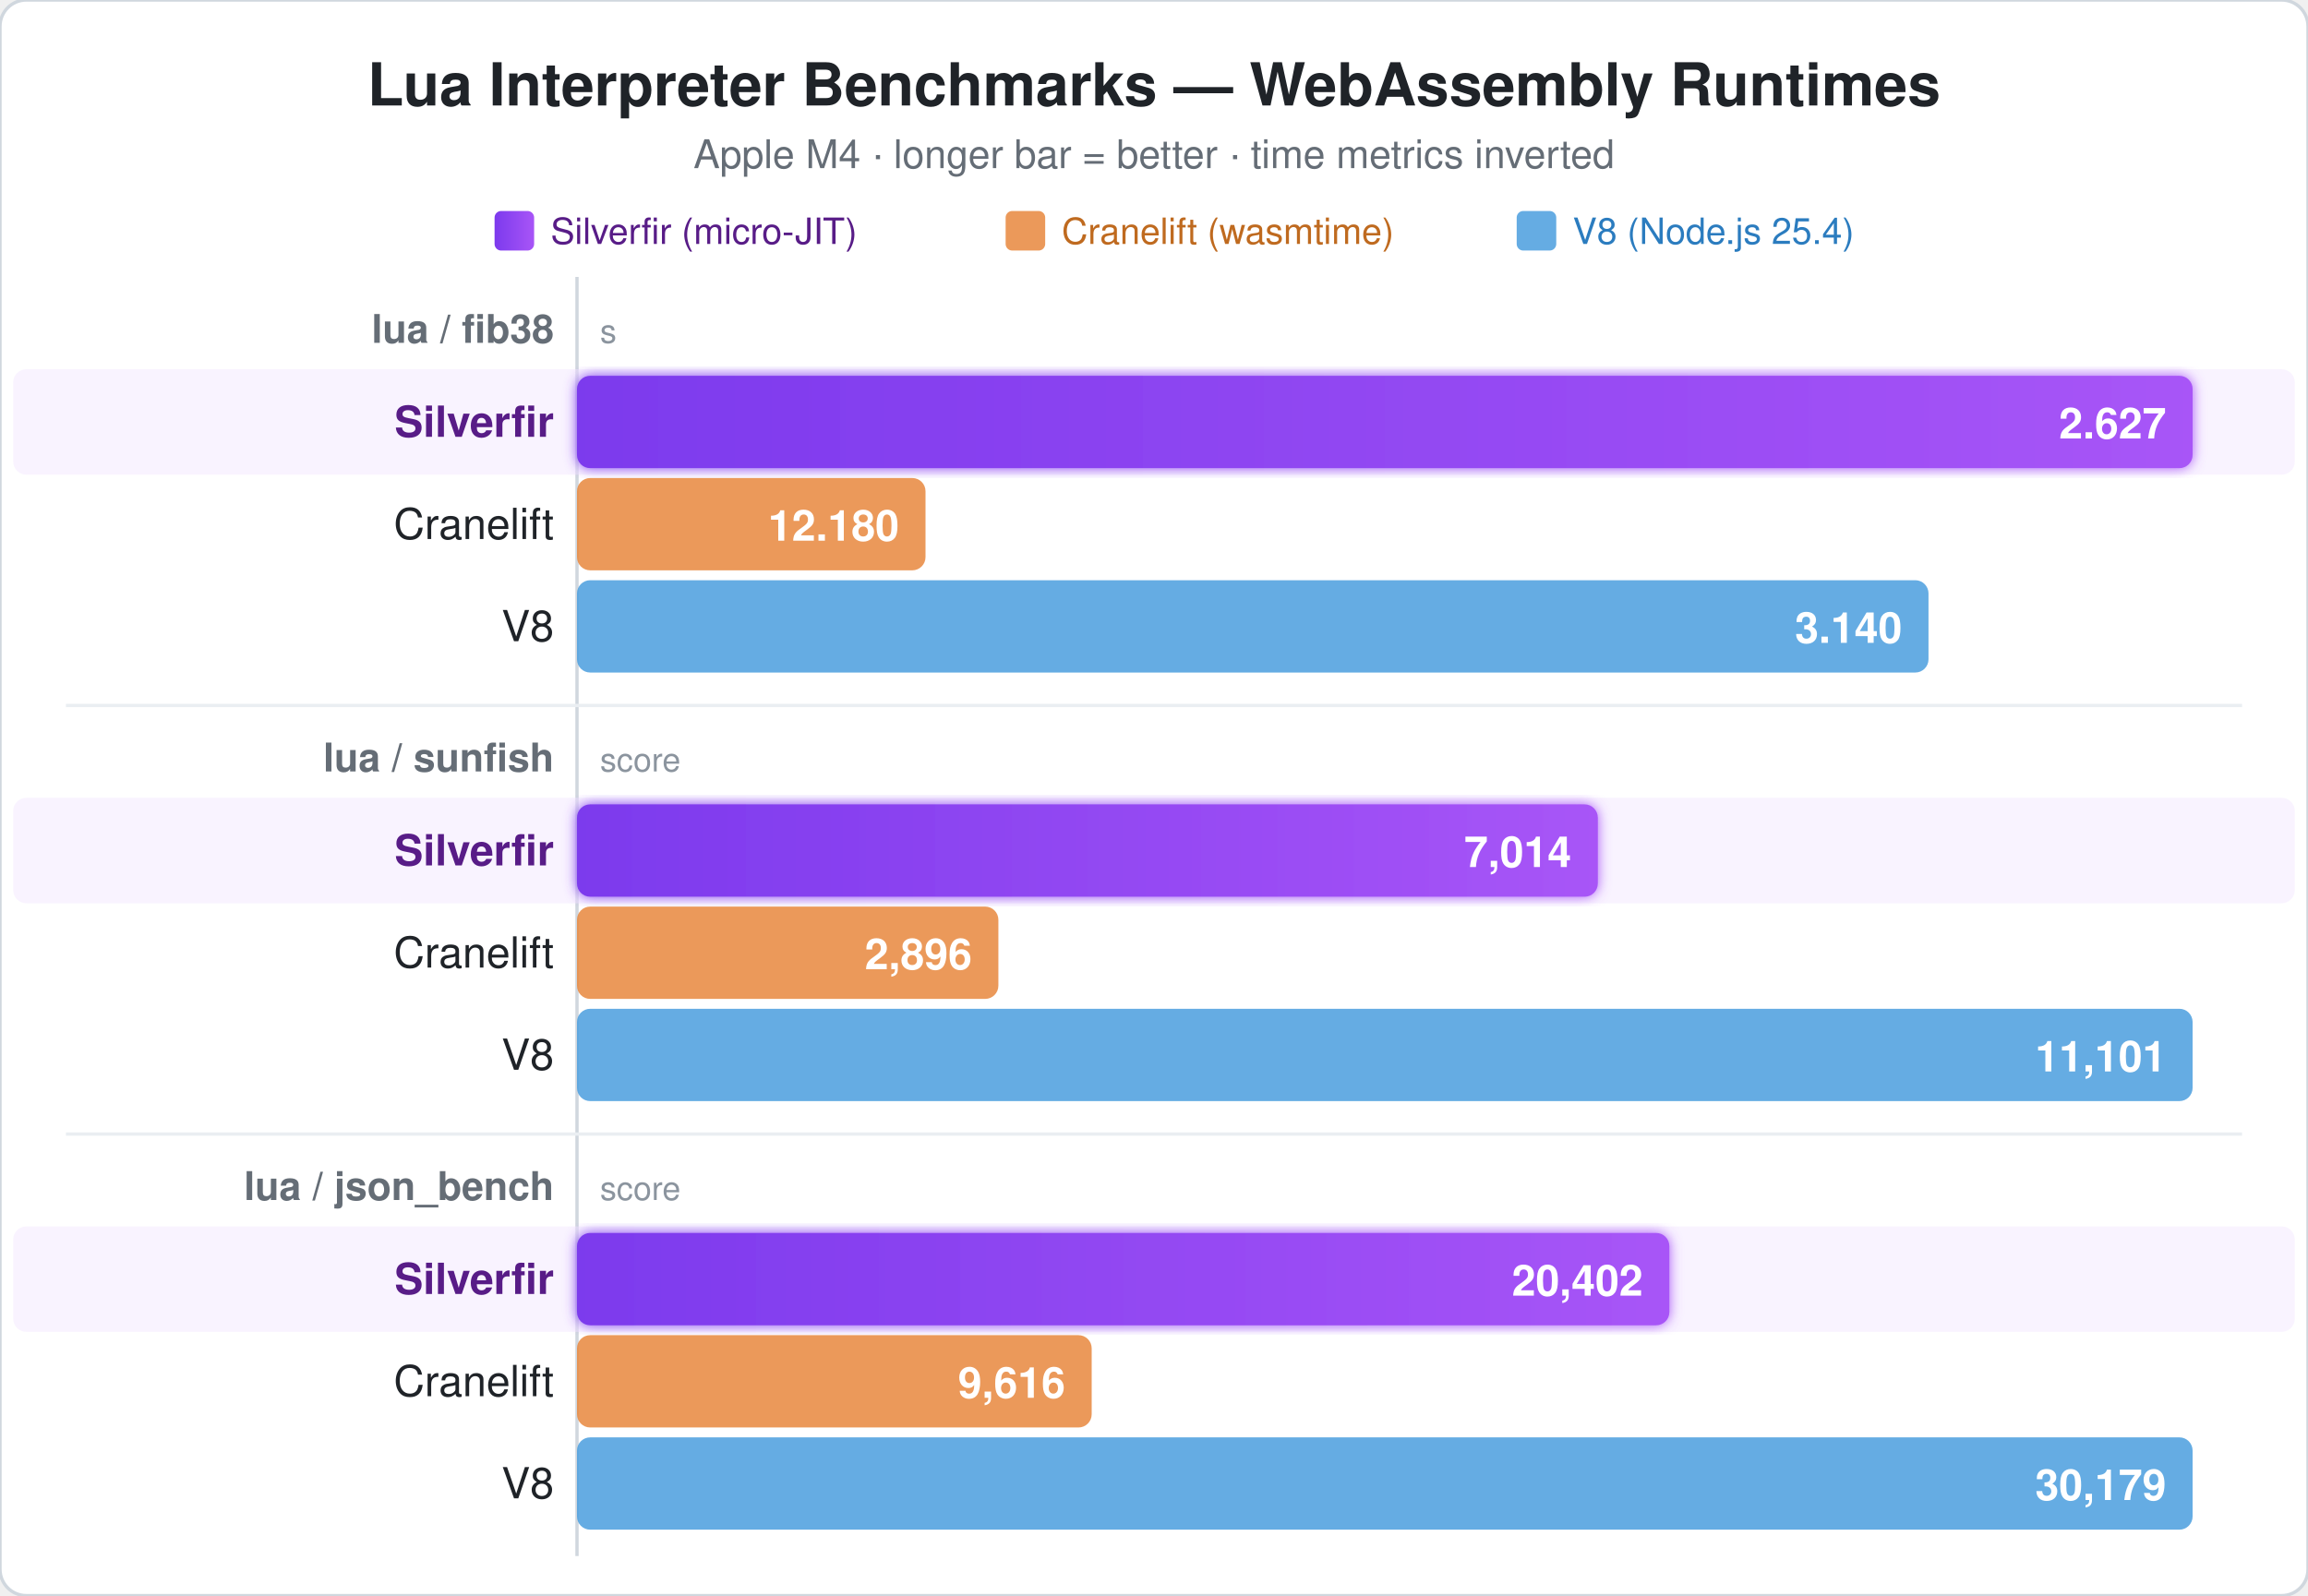
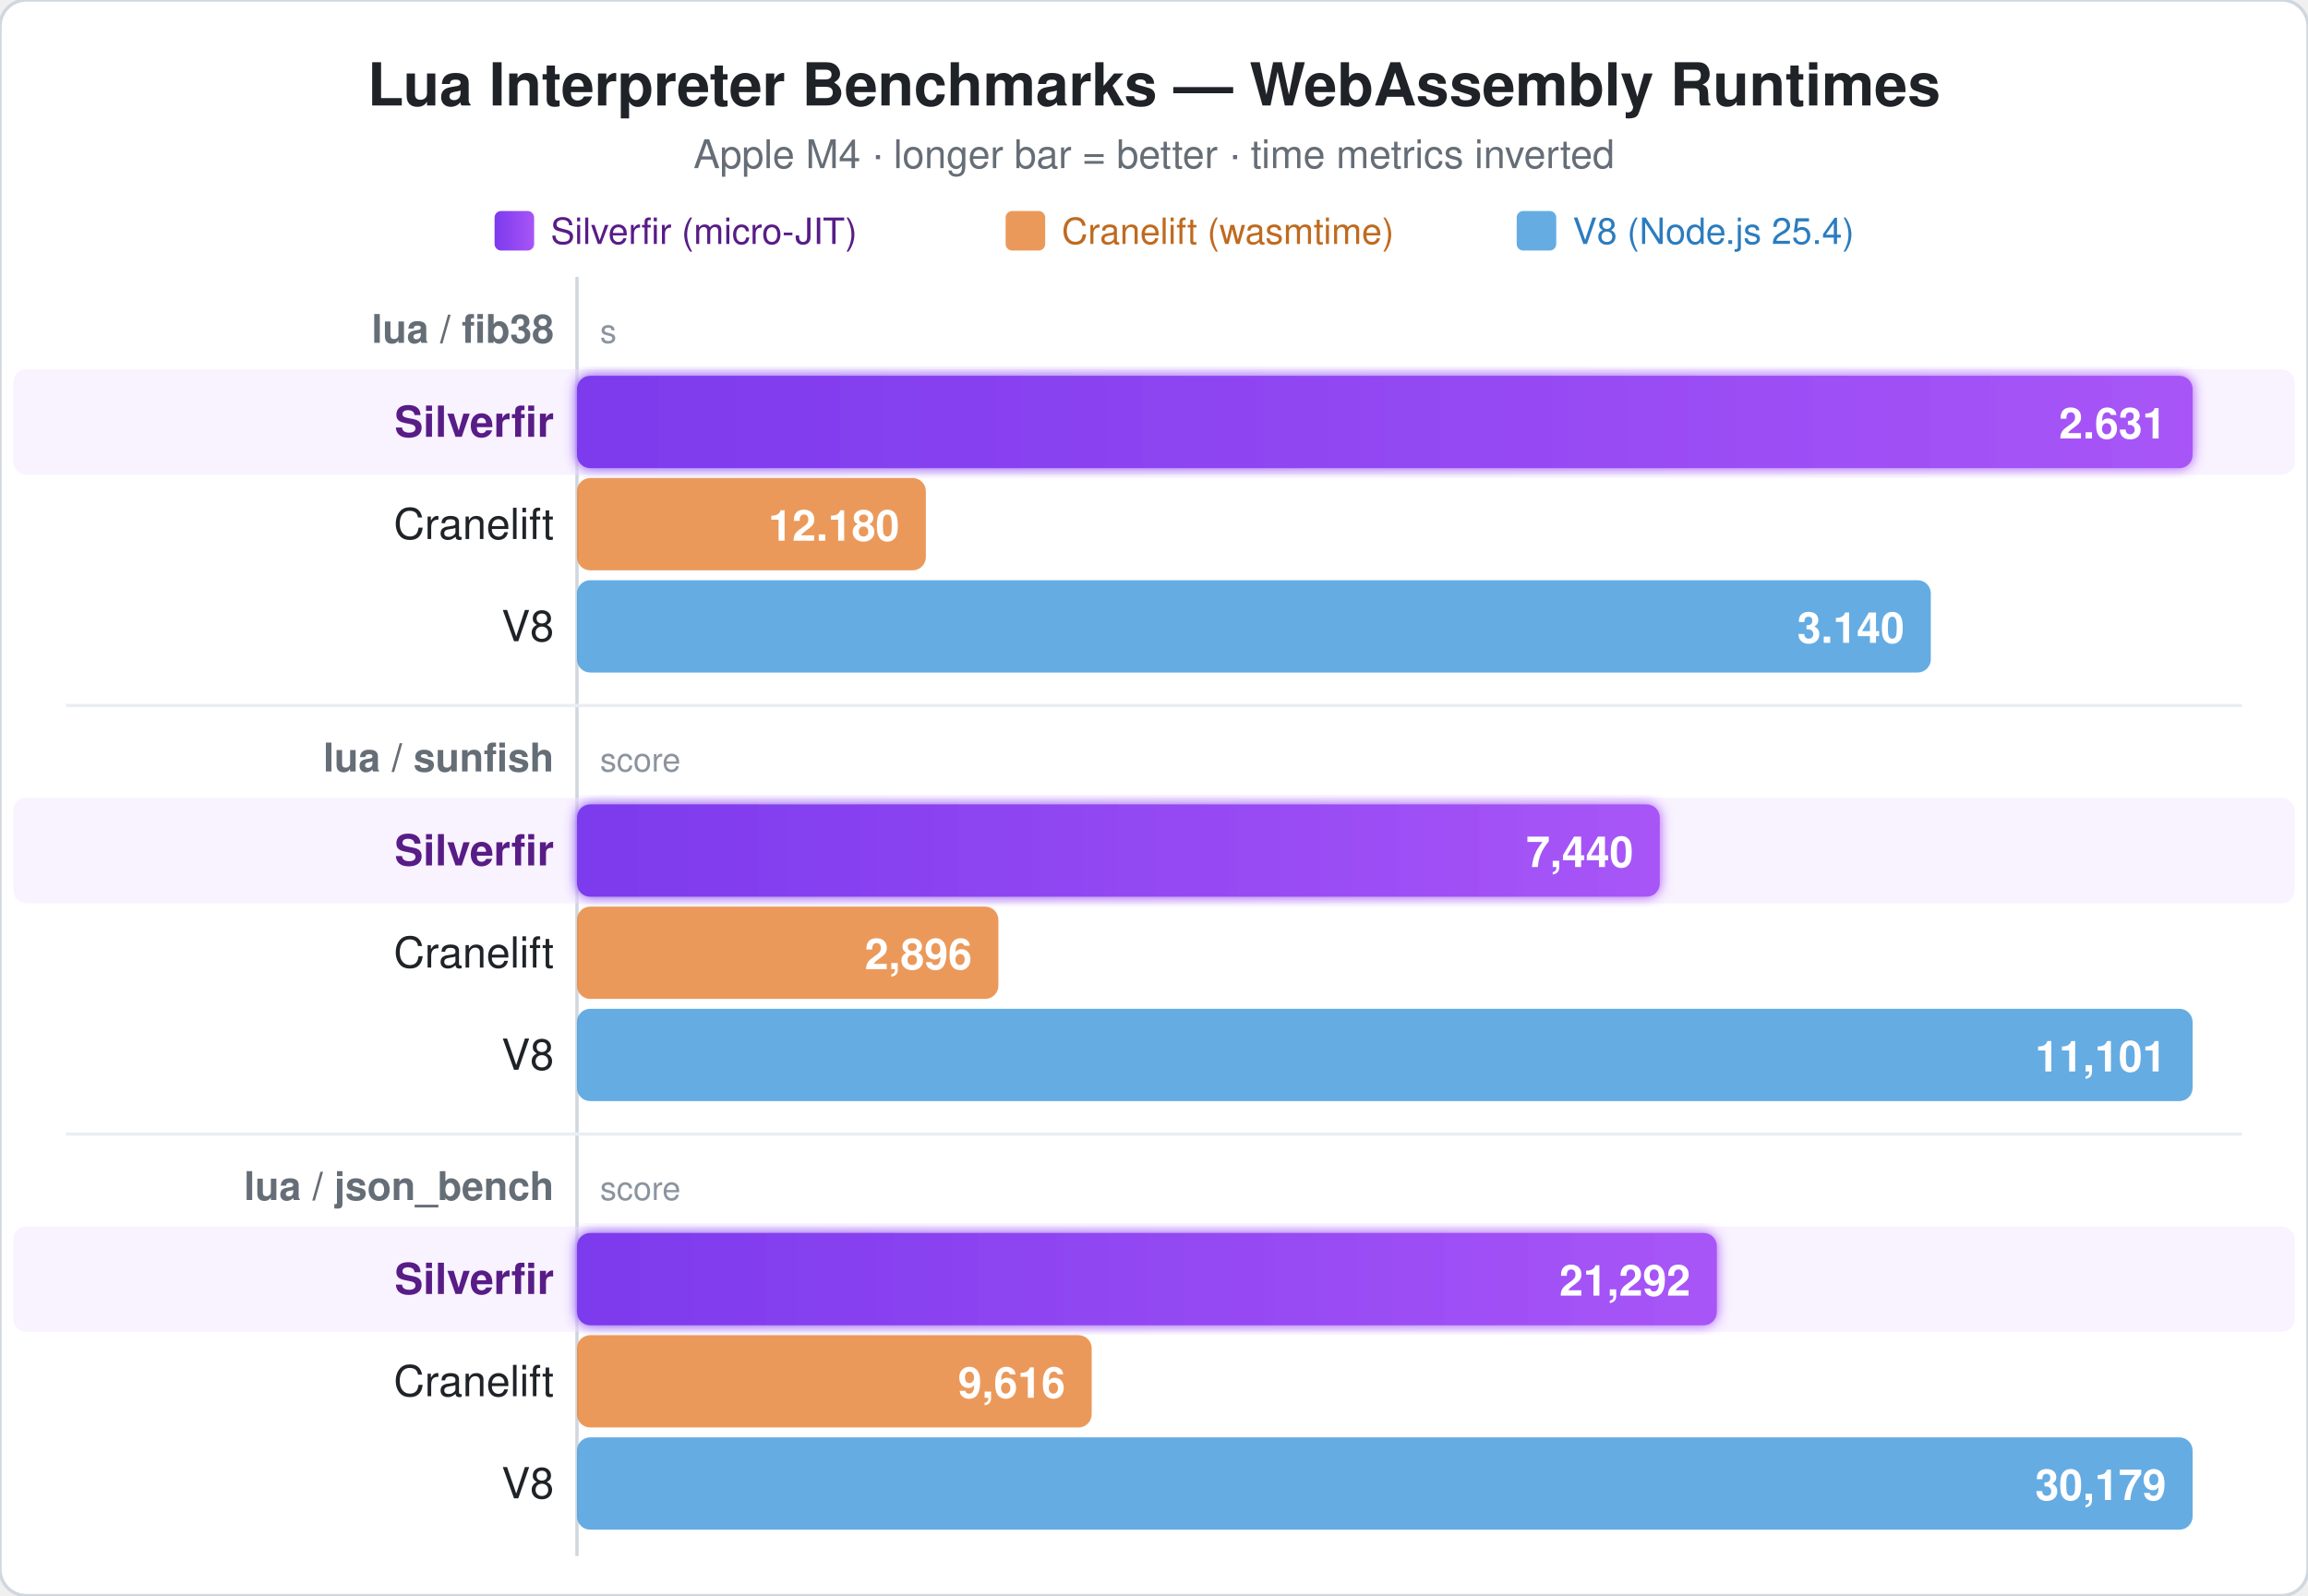
<svg xmlns="http://www.w3.org/2000/svg" role="img" viewBox="0 0 700 484" width="700" height="484">
  <defs>
    <linearGradient id="hlGrad" x1="0" y1="0" x2="1" y2="0">
      <stop offset="0%" stop-color="#7c3aed" />
      <stop offset="100%" stop-color="#a855f7" />
    </linearGradient>
    <filter id="glow">
      <feGaussianBlur stdDeviation="2" result="blur" />
      <feMerge>
        <feMergeNode in="blur" />
        <feMergeNode in="SourceGraphic" />
      </feMerge>
    </filter>
  </defs>
  <rect width="700" height="484" rx="8" ry="8" fill="#ffffff" stroke="#d0d7de" stroke-width="1" />
  <text x="350.0" y="32" text-anchor="middle" fill="#1f2328" font-family="Segoe UI,Helvetica,Arial,sans-serif" font-size="18" font-weight="600">Lua Interpreter Benchmarks — WebAssembly Runtimes</text>
  <text x="350.0" y="51" text-anchor="middle" fill="#656d76" font-family="Segoe UI,Helvetica,Arial,sans-serif" font-size="12">Apple M4  ·  longer bar = better  ·  time metrics inverted</text>
  <rect x="150.0" y="64" width="12" height="12" rx="2" fill="url(#hlGrad)" />
  <text x="167.0" y="74" fill="#581c87" font-family="Segoe UI,Helvetica,Arial,sans-serif" font-size="11">Silverfir (micro-JIT)</text>
  <rect x="305.0" y="64" width="12" height="12" rx="2" fill="#e8873d" opacity="0.85" />
  <text x="322.0" y="74" fill="#bf6a1f" font-family="Segoe UI,Helvetica,Arial,sans-serif" font-size="11">Cranelift (wasmtime)</text>
  <rect x="460.0" y="64" width="12" height="12" rx="2" fill="#4a9ede" opacity="0.85" />
  <text x="477.0" y="74" fill="#2b7cbf" font-family="Segoe UI,Helvetica,Arial,sans-serif" font-size="11">V8 (Node.js 25.4)</text>
  <line x1="175" y1="84" x2="175" y2="472" stroke="#d0d7de" stroke-width="1" />
  <text x="168" y="104.0" text-anchor="end" fill="#656d76" font-family="Segoe UI,Helvetica,Arial,sans-serif" font-size="12" font-weight="600">lua / fib38</text>
  <text x="182" y="104.0" fill="#8b949e" font-family="Segoe UI,Helvetica,Arial,sans-serif" font-size="10">s</text>
  <rect x="4" y="112" width="692" height="32" rx="4" fill="#f3e8ff" opacity="0.5" />
  <text x="168" y="132.5" text-anchor="end" fill="#581c87" font-family="Segoe UI,Helvetica,Arial,sans-serif" font-size="13" font-weight="700">Silverfir</text>
  <rect x="175" y="114" width="490.0" height="28" rx="4" fill="url(#hlGrad)" filter="url(#glow)">
    <animate attributeName="width" from="0" to="490.0" dur="0.35s" fill="freeze" />
  </rect>
-   <text x="657.0" y="133.0" text-anchor="end" fill="#ffffff" font-family="Segoe UI,Helvetica,Arial,sans-serif" font-size="13" font-weight="700">2.627</text>
+   <text x="657.0" y="133.0" text-anchor="end" fill="#ffffff" font-family="Segoe UI,Helvetica,Arial,sans-serif" font-size="13" font-weight="700">2.631</text>
  <text x="168" y="163.5" text-anchor="end" fill="#1f2328" font-family="Segoe UI,Helvetica,Arial,sans-serif" font-size="13" font-weight="400">Cranelift</text>
-   <rect x="175" y="145" width="105.7" height="28" rx="4" fill="#e8873d" opacity="0.85">
-     <animate attributeName="width" from="0" to="105.7" dur="0.39s" fill="freeze" />
+   <rect x="175" y="145" width="105.8" height="28" rx="4" fill="#e8873d" opacity="0.85">
+     <animate attributeName="width" from="0" to="105.8" dur="0.39s" fill="freeze" />
  </rect>
-   <text x="272.7" y="164.0" text-anchor="end" fill="#ffffff" font-family="Segoe UI,Helvetica,Arial,sans-serif" font-size="13" font-weight="700">12.180</text>
+   <text x="272.8" y="164.0" text-anchor="end" fill="#ffffff" font-family="Segoe UI,Helvetica,Arial,sans-serif" font-size="13" font-weight="700">12.180</text>
  <text x="168" y="194.5" text-anchor="end" fill="#1f2328" font-family="Segoe UI,Helvetica,Arial,sans-serif" font-size="13" font-weight="400">V8</text>
-   <rect x="175" y="176" width="409.9" height="28" rx="4" fill="#4a9ede" opacity="0.85">
-     <animate attributeName="width" from="0" to="409.9" dur="0.43s" fill="freeze" />
+   <rect x="175" y="176" width="410.6" height="28" rx="4" fill="#4a9ede" opacity="0.85">
+     <animate attributeName="width" from="0" to="410.6" dur="0.43s" fill="freeze" />
  </rect>
-   <text x="576.9" y="195.0" text-anchor="end" fill="#ffffff" font-family="Segoe UI,Helvetica,Arial,sans-serif" font-size="13" font-weight="700">3.140</text>
+   <text x="577.6" y="195.0" text-anchor="end" fill="#ffffff" font-family="Segoe UI,Helvetica,Arial,sans-serif" font-size="13" font-weight="700">3.140</text>
  <line x1="20" y1="214" x2="680" y2="214" stroke="#eaeef2" stroke-width="1" />
  <text x="168" y="234.0" text-anchor="end" fill="#656d76" font-family="Segoe UI,Helvetica,Arial,sans-serif" font-size="12" font-weight="600">lua / sunfish</text>
  <text x="182" y="234.0" fill="#8b949e" font-family="Segoe UI,Helvetica,Arial,sans-serif" font-size="10">score</text>
  <rect x="4" y="242" width="692" height="32" rx="4" fill="#f3e8ff" opacity="0.5" />
  <text x="168" y="262.5" text-anchor="end" fill="#581c87" font-family="Segoe UI,Helvetica,Arial,sans-serif" font-size="13" font-weight="700">Silverfir</text>
-   <rect x="175" y="244" width="309.6" height="28" rx="4" fill="url(#hlGrad)" filter="url(#glow)">
-     <animate attributeName="width" from="0" to="309.6" dur="0.39s" fill="freeze" />
+   <rect x="175" y="244" width="328.4" height="28" rx="4" fill="url(#hlGrad)" filter="url(#glow)">
+     <animate attributeName="width" from="0" to="328.4" dur="0.39s" fill="freeze" />
  </rect>
-   <text x="476.6" y="263.0" text-anchor="end" fill="#ffffff" font-family="Segoe UI,Helvetica,Arial,sans-serif" font-size="13" font-weight="700">7,014</text>
+   <text x="495.4" y="263.0" text-anchor="end" fill="#ffffff" font-family="Segoe UI,Helvetica,Arial,sans-serif" font-size="13" font-weight="700">7,440</text>
  <text x="168" y="293.5" text-anchor="end" fill="#1f2328" font-family="Segoe UI,Helvetica,Arial,sans-serif" font-size="13" font-weight="400">Cranelift</text>
  <rect x="175" y="275" width="127.8" height="28" rx="4" fill="#e8873d" opacity="0.85">
    <animate attributeName="width" from="0" to="127.8" dur="0.43s" fill="freeze" />
  </rect>
  <text x="294.8" y="294.0" text-anchor="end" fill="#ffffff" font-family="Segoe UI,Helvetica,Arial,sans-serif" font-size="13" font-weight="700">2,896</text>
  <text x="168" y="324.5" text-anchor="end" fill="#1f2328" font-family="Segoe UI,Helvetica,Arial,sans-serif" font-size="13" font-weight="400">V8</text>
  <rect x="175" y="306" width="490.0" height="28" rx="4" fill="#4a9ede" opacity="0.85">
    <animate attributeName="width" from="0" to="490.0" dur="0.47s" fill="freeze" />
  </rect>
  <text x="657.0" y="325.0" text-anchor="end" fill="#ffffff" font-family="Segoe UI,Helvetica,Arial,sans-serif" font-size="13" font-weight="700">11,101</text>
  <line x1="20" y1="344" x2="680" y2="344" stroke="#eaeef2" stroke-width="1" />
  <text x="168" y="364.0" text-anchor="end" fill="#656d76" font-family="Segoe UI,Helvetica,Arial,sans-serif" font-size="12" font-weight="600">lua / json_bench</text>
  <text x="182" y="364.0" fill="#8b949e" font-family="Segoe UI,Helvetica,Arial,sans-serif" font-size="10">score</text>
  <rect x="4" y="372" width="692" height="32" rx="4" fill="#f3e8ff" opacity="0.5" />
  <text x="168" y="392.5" text-anchor="end" fill="#581c87" font-family="Segoe UI,Helvetica,Arial,sans-serif" font-size="13" font-weight="700">Silverfir</text>
-   <rect x="175" y="374" width="331.3" height="28" rx="4" fill="url(#hlGrad)" filter="url(#glow)">
-     <animate attributeName="width" from="0" to="331.3" dur="0.43s" fill="freeze" />
+   <rect x="175" y="374" width="345.7" height="28" rx="4" fill="url(#hlGrad)" filter="url(#glow)">
+     <animate attributeName="width" from="0" to="345.7" dur="0.43s" fill="freeze" />
  </rect>
-   <text x="498.3" y="393.0" text-anchor="end" fill="#ffffff" font-family="Segoe UI,Helvetica,Arial,sans-serif" font-size="13" font-weight="700">20,402</text>
+   <text x="512.7" y="393.0" text-anchor="end" fill="#ffffff" font-family="Segoe UI,Helvetica,Arial,sans-serif" font-size="13" font-weight="700">21,292</text>
  <text x="168" y="423.5" text-anchor="end" fill="#1f2328" font-family="Segoe UI,Helvetica,Arial,sans-serif" font-size="13" font-weight="400">Cranelift</text>
  <rect x="175" y="405" width="156.1" height="28" rx="4" fill="#e8873d" opacity="0.85">
    <animate attributeName="width" from="0" to="156.1" dur="0.47s" fill="freeze" />
  </rect>
  <text x="323.1" y="424.0" text-anchor="end" fill="#ffffff" font-family="Segoe UI,Helvetica,Arial,sans-serif" font-size="13" font-weight="700">9,616</text>
  <text x="168" y="454.5" text-anchor="end" fill="#1f2328" font-family="Segoe UI,Helvetica,Arial,sans-serif" font-size="13" font-weight="400">V8</text>
  <rect x="175" y="436" width="490.0" height="28" rx="4" fill="#4a9ede" opacity="0.85">
    <animate attributeName="width" from="0" to="490.0" dur="0.51s" fill="freeze" />
  </rect>
  <text x="657.0" y="455.0" text-anchor="end" fill="#ffffff" font-family="Segoe UI,Helvetica,Arial,sans-serif" font-size="13" font-weight="700">30,179</text>
</svg>
